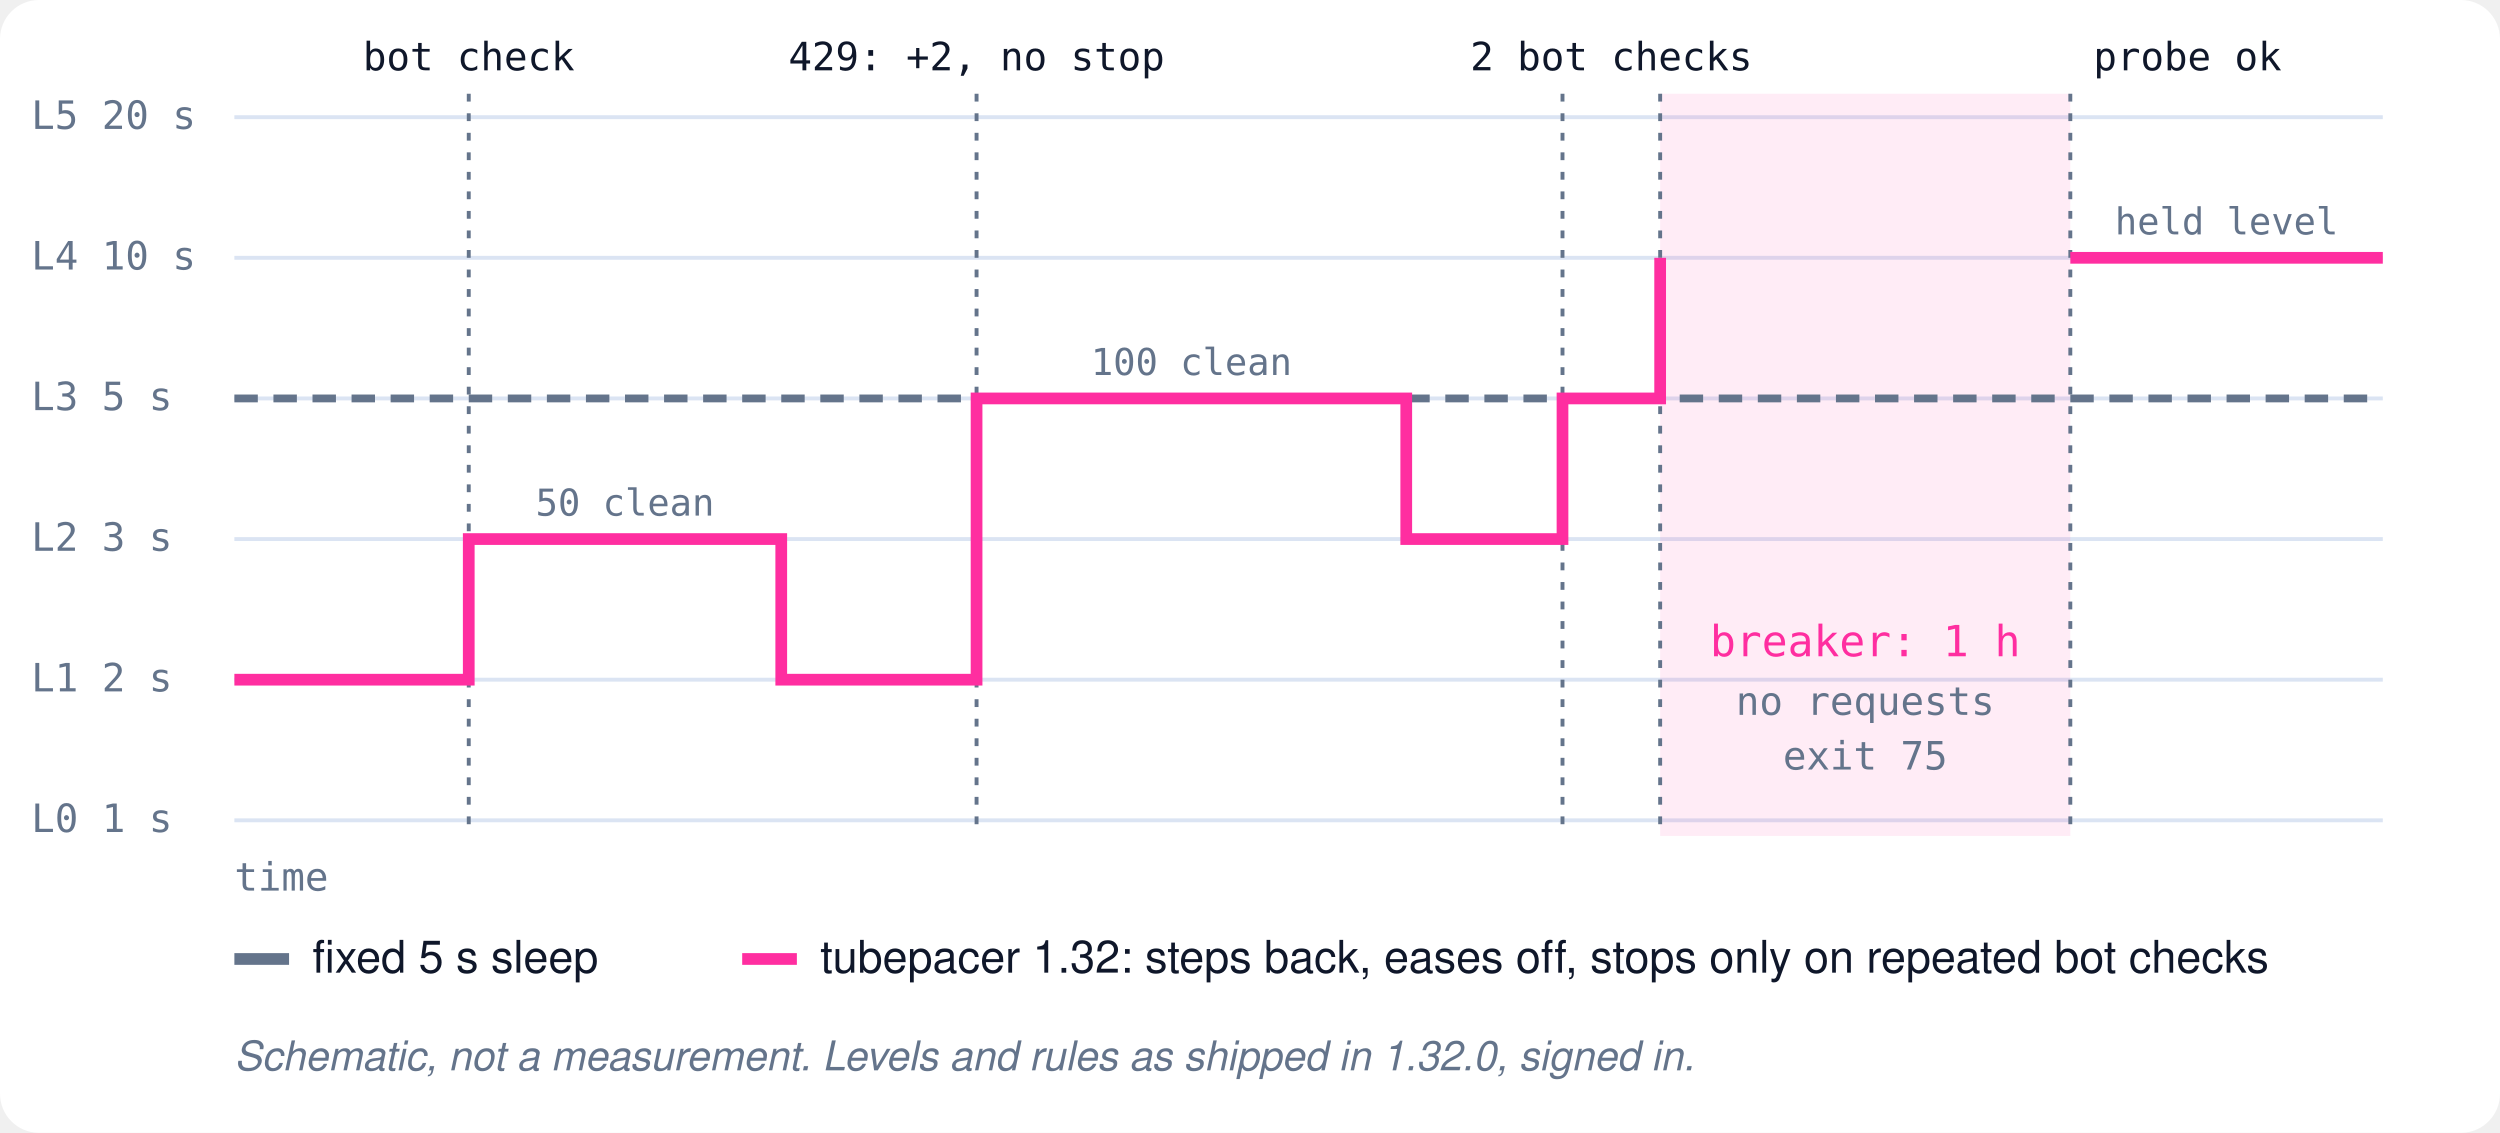
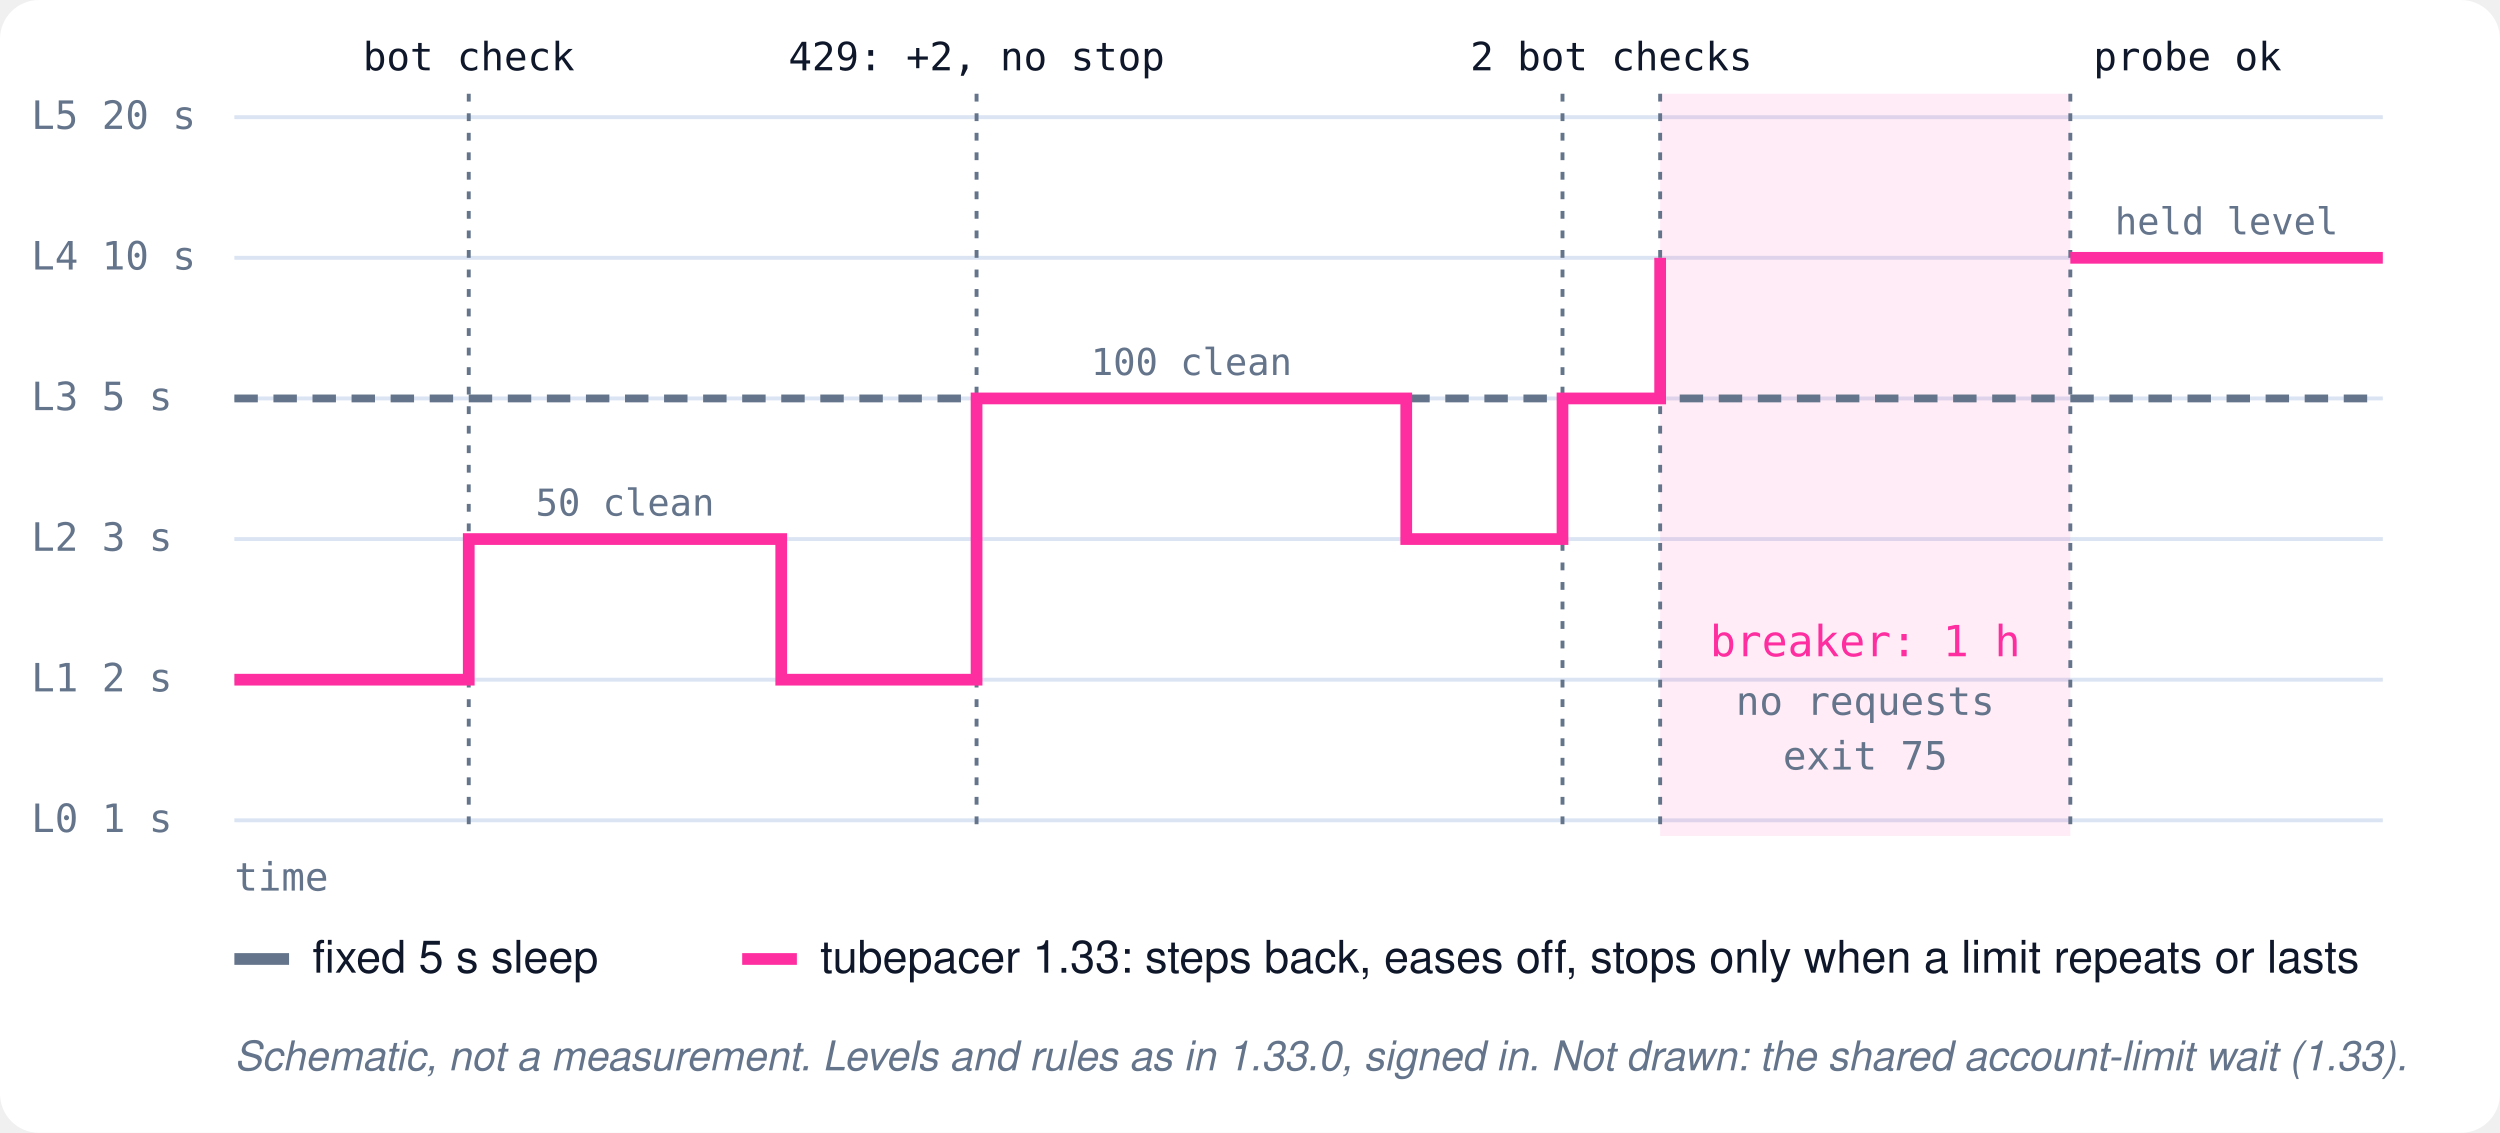
<svg xmlns="http://www.w3.org/2000/svg" viewBox="0 0 640 290" width="640" height="290" role="img" aria-labelledby="t d">
  <rect width="640" height="290" rx="10" fill="#ffffff" />
  <g font-family="Cascadia Code, Consolas, Menlo, monospace" font-size="10" fill="#64748b">
    <g stroke="#dbe4f3" stroke-width="1">
      <line x1="60" y1="210" x2="610" y2="210" />
      <line x1="60" y1="174" x2="610" y2="174" />
      <line x1="60" y1="138" x2="610" y2="138" />
      <line x1="60" y1="102" x2="610" y2="102" />
      <line x1="60" y1="66" x2="610" y2="66" />
      <line x1="60" y1="30" x2="610" y2="30" />
    </g>
    <text x="8" y="213">L0 1 s</text>
    <text x="8" y="177">L1 2 s</text>
    <text x="8" y="141">L2 3 s</text>
    <text x="8" y="105">L3 5 s</text>
    <text x="8" y="69">L4 10 s</text>
    <text x="8" y="33">L5 20 s</text>
    <text x="60" y="228">time</text>
  </g>
  <rect x="425" y="24" width="105" height="190" fill="#FF2EA0" fill-opacity="0.09" />
  <text x="477.5" y="168" text-anchor="middle" font-family="Cascadia Code, Consolas, Menlo, monospace" font-size="11" fill="#FF2EA0">breaker: 1 h</text>
  <text x="477.5" y="183" text-anchor="middle" font-family="Cascadia Code, Consolas, Menlo, monospace" font-size="10" fill="#64748b">no requests</text>
  <text x="477.5" y="197" text-anchor="middle" font-family="Cascadia Code, Consolas, Menlo, monospace" font-size="10" fill="#64748b">exit 75</text>
  <g stroke="#64748b" stroke-dasharray="2 3" stroke-width="1">
    <line x1="120" y1="24" x2="120" y2="214" />
    <line x1="250" y1="24" x2="250" y2="214" />
    <line x1="400" y1="24" x2="400" y2="214" />
    <line x1="425" y1="24" x2="425" y2="214" />
    <line x1="530" y1="24" x2="530" y2="214" />
  </g>
  <g font-family="Cascadia Code, Consolas, Menlo, monospace" font-size="10" fill="#0f172a">
    <text x="120" y="18" text-anchor="middle">bot check</text>
    <text x="250" y="18" text-anchor="middle">429: +2, no stop</text>
    <text x="412.5" y="18" text-anchor="middle">2 bot checks</text>
    <text x="560" y="18" text-anchor="middle">probe ok</text>
  </g>
  <line x1="60" y1="102" x2="610" y2="102" stroke="#64748b" stroke-width="2" stroke-dasharray="6 4" fill="none" />
  <path d="M60,174 H120 V138 H200 V174 H250 V102 H360 V138 H400 V102 H425 V66" stroke="#FF2EA0" stroke-width="3" fill="none" />
  <path d="M530,66 H610" stroke="#FF2EA0" stroke-width="3" fill="none" />
  <g font-family="Cascadia Code, Consolas, Menlo, monospace" font-size="9.5" fill="#64748b">
    <text x="160" y="132" text-anchor="middle">50 clean</text>
    <text x="305" y="96" text-anchor="middle">100 clean</text>
    <text x="570" y="60" text-anchor="middle">held level</text>
  </g>
  <g font-family="Segoe UI, Helvetica, Arial, sans-serif" font-size="11.5" fill="#0f172a">
    <rect x="60" y="244" width="14" height="3" fill="#64748b" />
    <text x="80" y="249">fixed 5 s sleep</text>
    <rect x="190" y="244" width="14" height="3" fill="#FF2EA0" />
-     <text x="210" y="249">tubepacer 1.32: steps back, eases off, stops only on repeated bot checks</text>
+     <text x="210" y="249">tubepacer 1.33: steps back, eases off, stops only when a limit repeats or lasts</text>
  </g>
-   <text x="60" y="274" font-family="Segoe UI, Helvetica, Arial, sans-serif" font-size="10.5" font-style="italic" fill="#64748b">Schematic, not a measurement. Levels and rules as shipped in 1.32.0, signed in.</text>
+   <text x="60" y="274" font-family="Segoe UI, Helvetica, Arial, sans-serif" font-size="10.5" font-style="italic" fill="#64748b">Schematic, not a measurement. Levels and rules as in 1.33.0, signed in. Not drawn: the shared account-limit wait (1.33).</text>
</svg>
